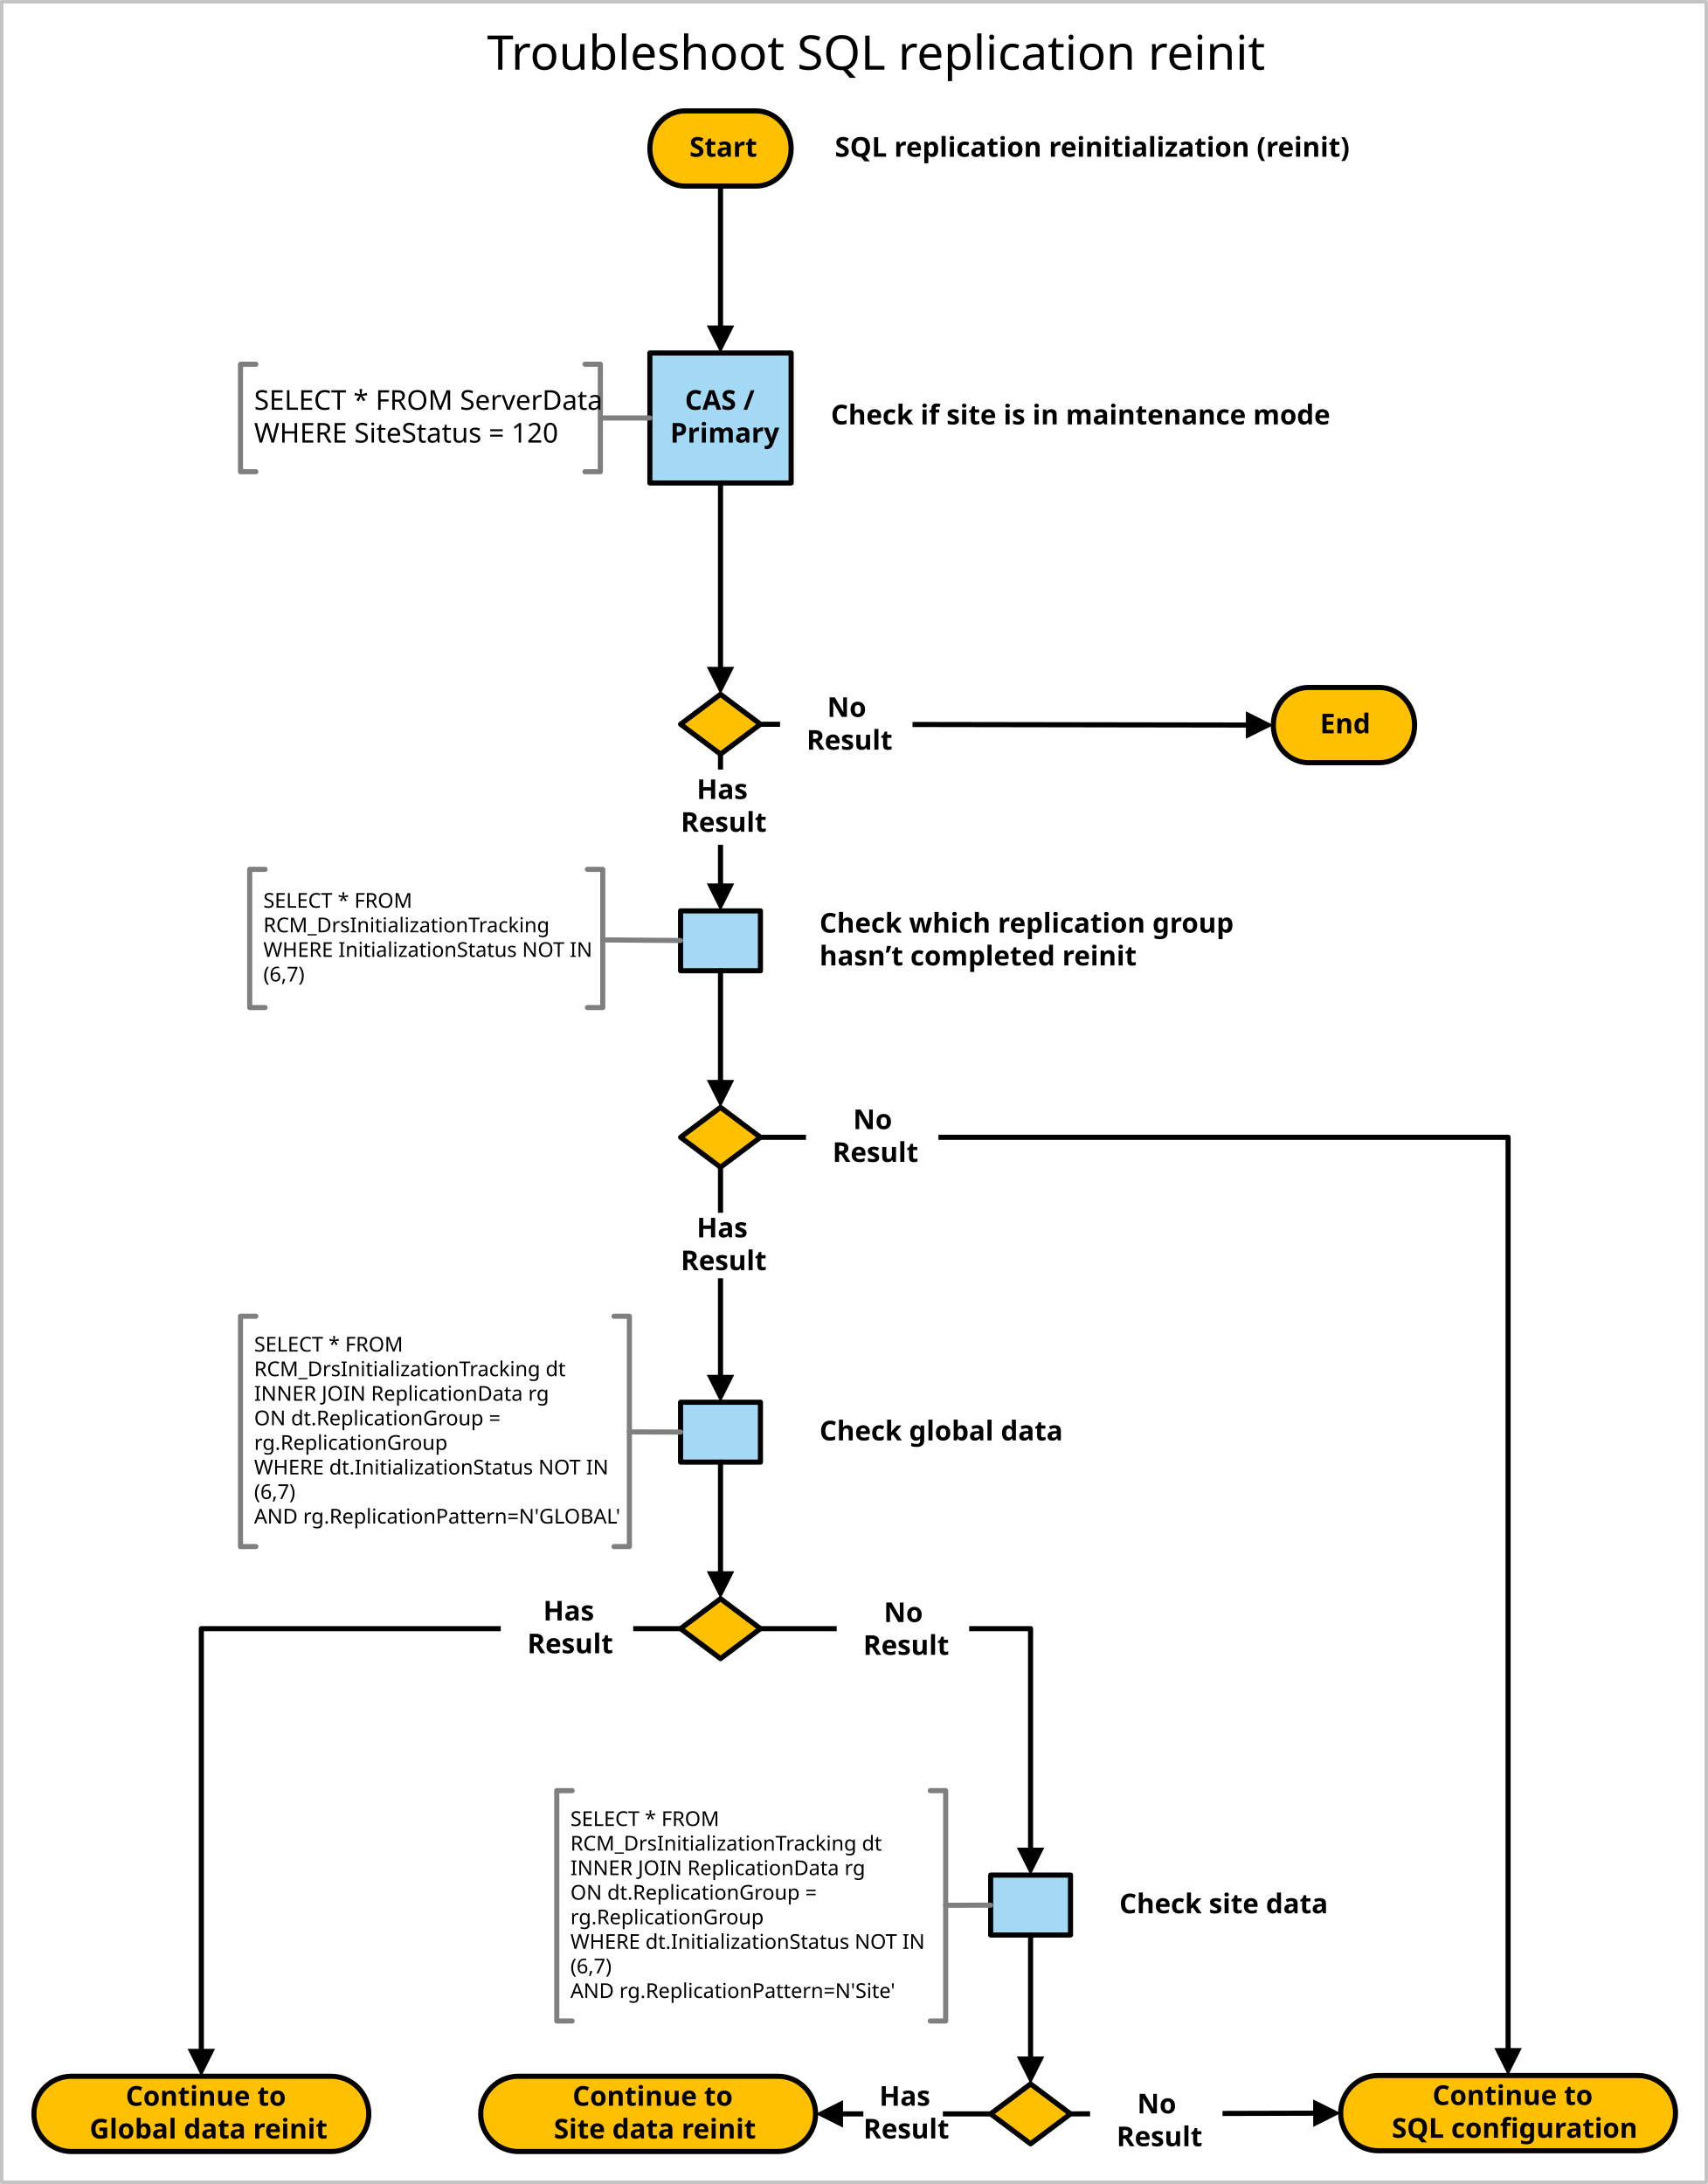
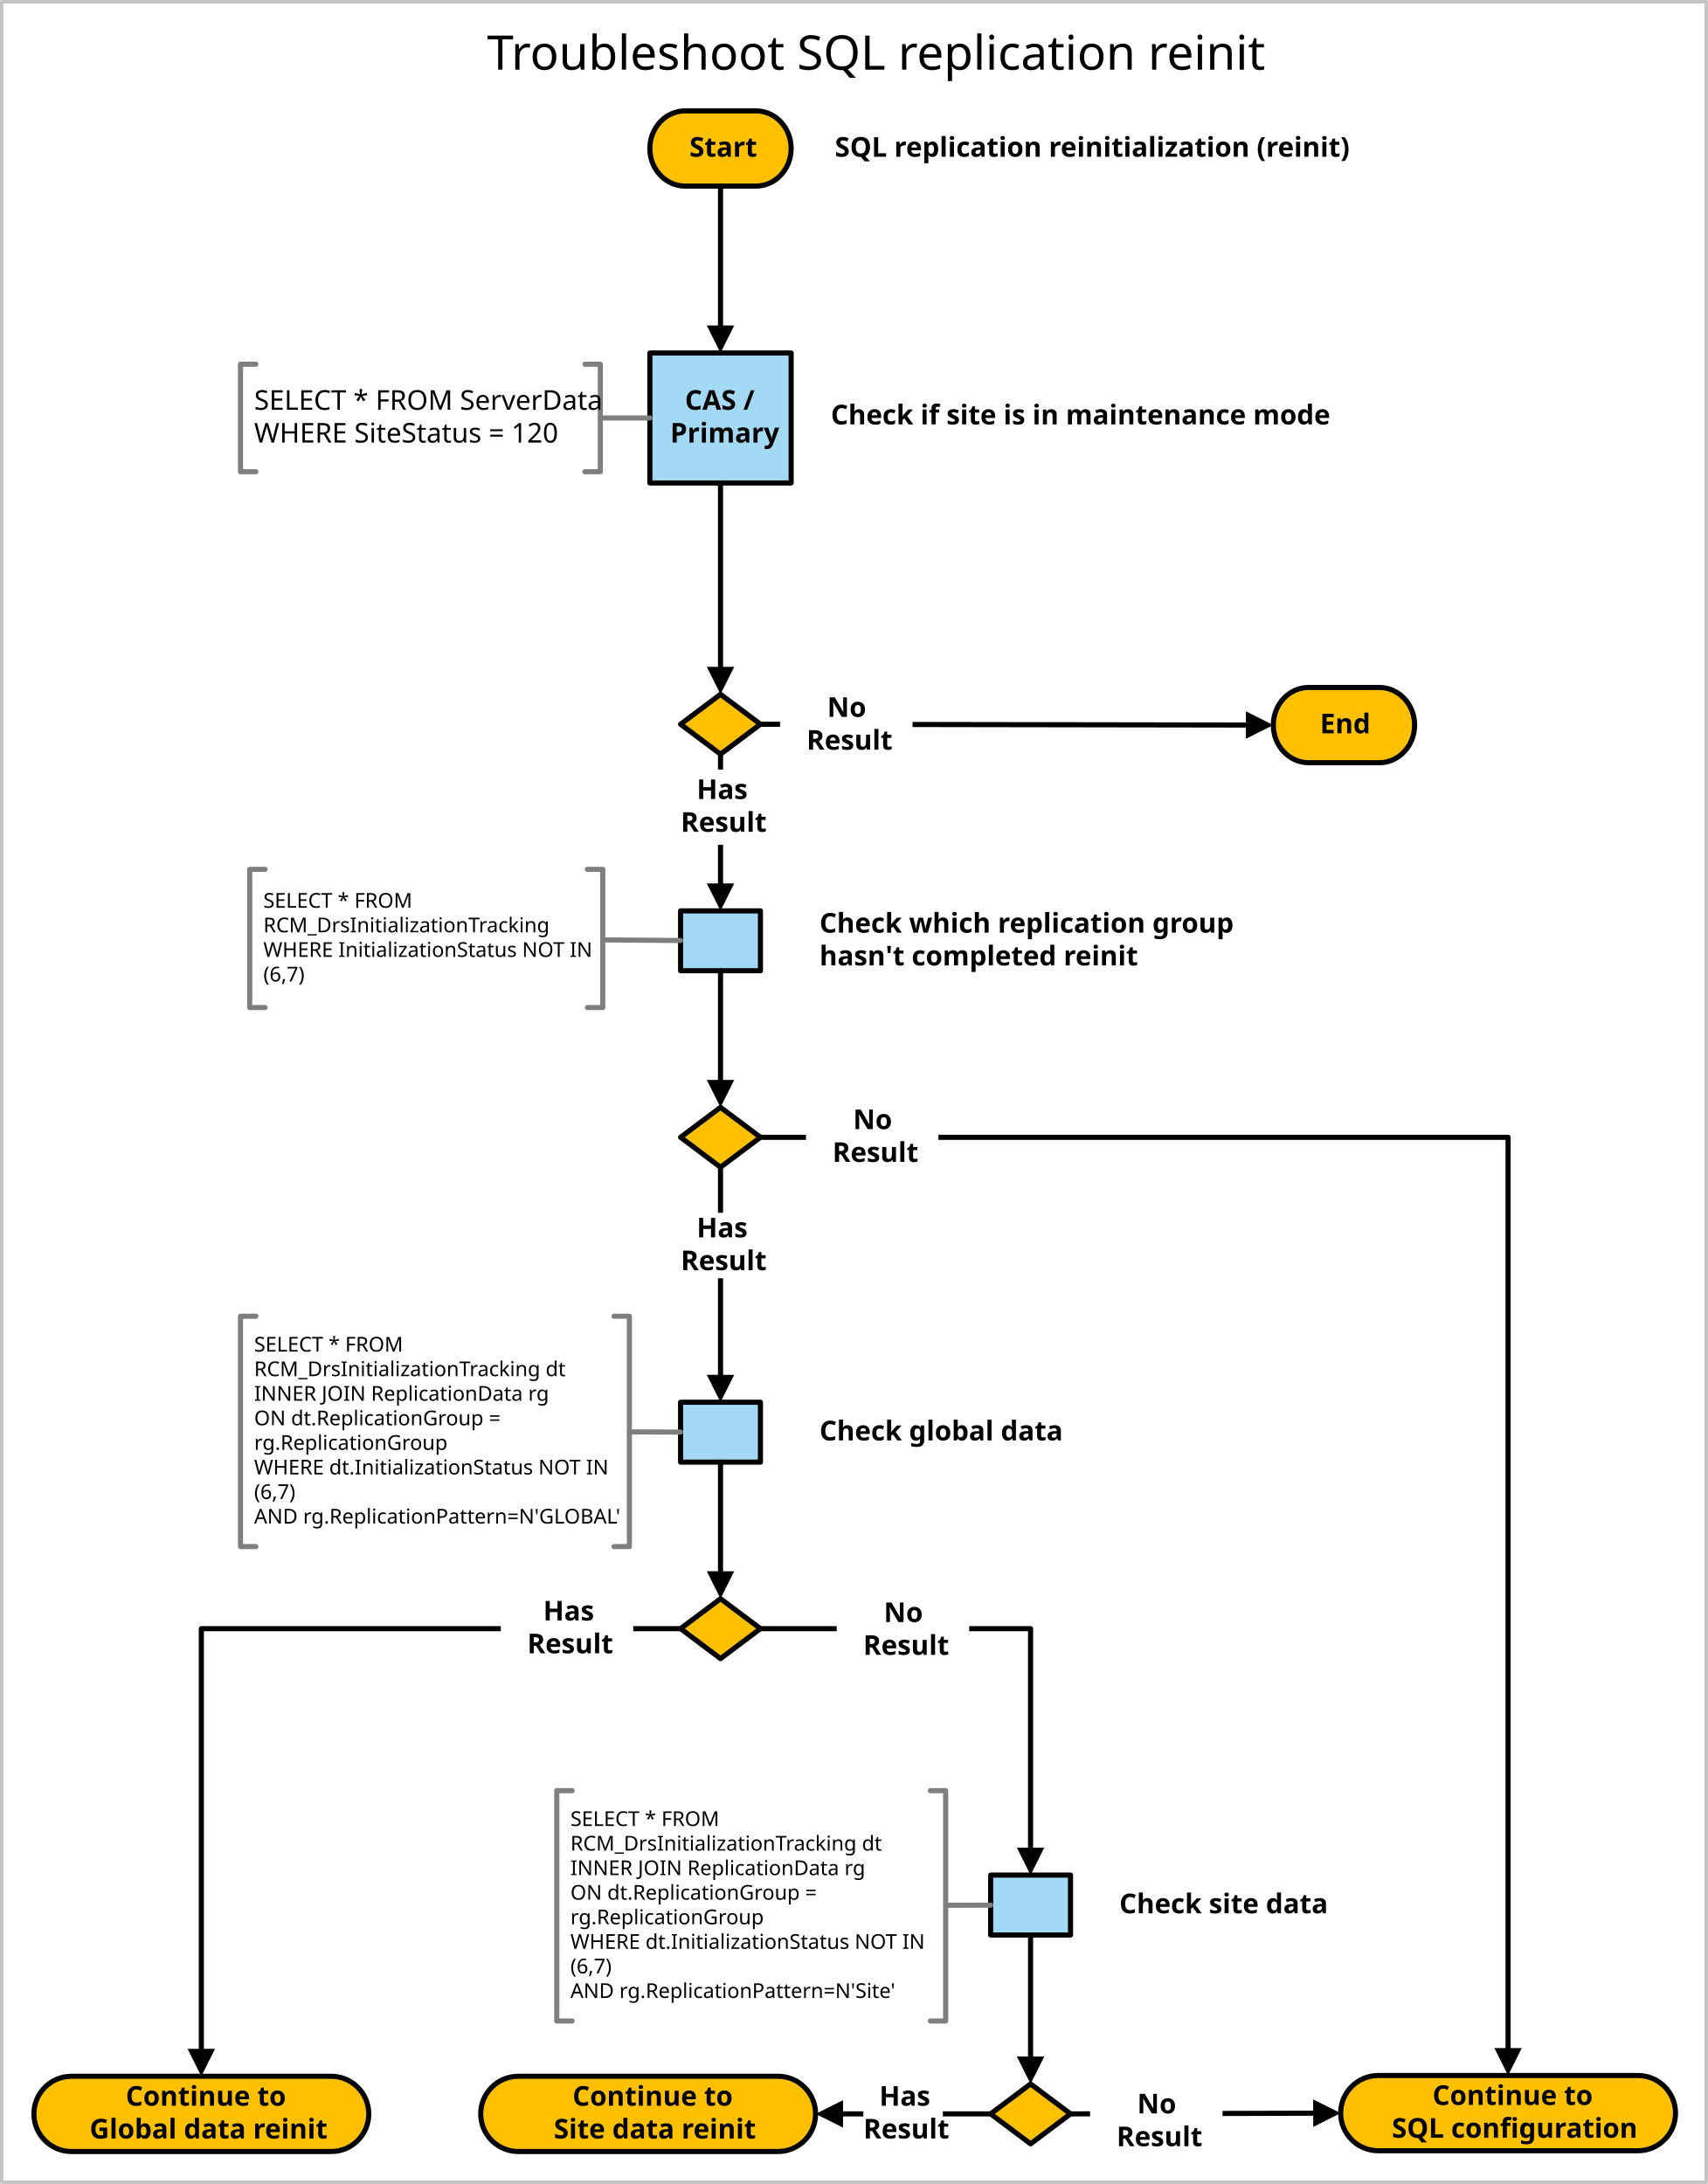
<svg xmlns="http://www.w3.org/2000/svg" xmlns:xlink="http://www.w3.org/1999/xlink" width="6.951in" height="8.889in" viewBox="0 0 500.5 640" xml:space="preserve" color-interpolation-filters="sRGB" class="st16">
  <style type="text/css">
	
		.st1 {fill:#ffffff;stroke:#c3c3c3;stroke-linecap:round;stroke-linejoin:round;stroke-width:1}
		.st2 {fill:#ffc000;stroke:#000000;stroke-linecap:round;stroke-linejoin:round;stroke-width:1.5}
		.st3 {fill:#000000;font-family:Segoe UI;font-size:0.667em;font-weight:bold}
		.st4 {fill:#a3d9f4;stroke:#000000;stroke-linecap:round;stroke-linejoin:round;stroke-width:1.5}
		.st5 {font-size:1em}
		.st6 {fill:none;stroke:none;stroke-linecap:round;stroke-linejoin:round;stroke-width:0.5}
		.st7 {marker-end:url(#mrkr4-21);stroke:#000000;stroke-linecap:round;stroke-linejoin:round;stroke-width:1.5}
		.st8 {fill:#000000;fill-opacity:1;stroke:#000000;stroke-opacity:1;stroke-width:0.373}
		.st9 {fill:#000000;font-family:Segoe UI;font-size:1.167em}
		.st10 {fill:#ffffff;stroke:none;stroke-linecap:round;stroke-linejoin:round;stroke-width:1.5}
		.st11 {fill:#ffffff;stroke:none;stroke-linecap:round;stroke-linejoin:round;stroke-width:0.5}
		.st12 {fill:#ffffff;stroke:none;stroke-linecap:butt;stroke-width:7.2}
		.st13 {stroke:#7f7f7f;stroke-linecap:round;stroke-linejoin:round;stroke-width:1.5}
		.st14 {fill:#000000;font-family:Segoe UI;font-size:0.667em}
		.st15 {fill:#000000;font-family:Segoe UI;font-size:0.5em}
		.st16 {fill:none;fill-rule:evenodd;font-size:12px;overflow:visible;stroke-linecap:square;stroke-miterlimit:3}
	
	</style>
  <defs id="Markers">
    <g id="lend4">
      <path d="M 2 1 L 0 0 L 2 -1 L 2 1 " style="stroke:none" />
    </g>
    <marker id="mrkr4-21" class="st8" refX="-5.36" orient="auto" markerUnits="strokeWidth" overflow="visible">
      <use xlink:href="#lend4" transform="scale(-2.68,-2.68) " />
    </marker>
  </defs>
  <g>
    <g id="shape244-1" transform="translate(0.5,-0.5)">
      <rect x="0" y="1" width="499.5" height="639" class="st1" />
    </g>
    <g id="shape161-3" transform="translate(190.438,-585.481)">
      <path d="M10.35 640 L31.05 640 A10.35 11.025 -180 0 0 31.05 617.95 L10.35 617.95 A10.35 11.025 -180 1 0 10.35 640 Z" class="st2" />
      <text x="11.6" y="631.38" class="st3">Start</text>
    </g>
    <g id="shape162-6" transform="translate(190.438,-498.483)">
      <rect x="0" y="601.904" width="41.4" height="38.096" class="st4" />
      <text x="10.27" y="618.55" class="st3">CAS /<tspan x="5.95" dy="1.2em" class="st5">Primary</tspan>
      </text>
    </g>
    <g id="shape163-10" transform="translate(242.638,-585.481)">
      <rect x="0" y="617.95" width="149.362" height="22.05" class="st6" />
      <text x="2" y="631.38" class="st3">SQL replication reinitialization (reinit)</text>
    </g>
    <g id="shape164-13" transform="translate(241.474,-499.531)">
      <rect x="0" y="602.952" width="143.776" height="37.048" class="st6" />
      <text x="2" y="623.88" class="st3">Check if site is in maintenance mode</text>
    </g>
    <g id="shape165-16" transform="translate(202.138,-585.481)">
      <path d="M9 640 L9 680.86" class="st7" />
    </g>
    <g id="shape166-22" transform="translate(373.138,-416.506)">
      <path d="M10.35 640 L31.05 640 A10.35 11.025 -180 0 0 31.05 617.95 L10.35 617.95 A10.35 11.025 -180 1 0 10.35 640 Z" class="st2" />
      <text x="13.67" y="631.38" class="st3">End</text>
    </g>
    <g id="shape167-25" transform="translate(0.5,-615.031)">
      <rect x="0" y="622.45" width="499.5" height="17.55" class="st6" />
      <text x="142.22" y="635.43" class="st9">Troubleshoot SQL replication reinit</text>
    </g>
    <g id="shape168-28" transform="translate(202.138,-498.483)">
      <path d="M9 640 L9 693.89" class="st7" />
    </g>
    <g id="shape169-33" transform="translate(199.438,-211.531)">
      <rect x="0" y="622.45" width="23.4" height="17.55" class="st4" />
    </g>
    <g id="shape170-35" transform="translate(238.138,-211.531)">
      <rect x="0" y="622.45" width="135" height="17.55" class="st6" />
      <text x="2" y="633.63" class="st3">Check global data</text>
    </g>
    <g id="shape171-38" transform="translate(290.3,-72.95)">
      <rect x="0" y="622.45" width="23.4" height="17.55" class="st4" />
    </g>
    <g id="shape173-40" transform="translate(202.138,-211.531)">
      <path d="M9 640 L9 671.99" class="st7" />
    </g>
    <g id="shape181-45" transform="translate(202.138,-419)">
      <path d="M9 640 L9 677.88" class="st7" />
    </g>
    <g id="shape182-50" transform="translate(191.732,-392.45)">
      <rect x="0" y="617.95" width="38.812" height="22.05" class="st10" />
      <text x="12.43" y="626.58" class="st3">Has <tspan x="7.76" dy="1.2em" class="st5">Result</tspan>
      </text>
    </g>
    <g id="shape183-54" transform="translate(222.838,-436.653)">
      <path d="M0 648.88 L142.26 649.11" class="st7" />
    </g>
    <g id="shape184-59" transform="translate(199.438,-419)">
      <path d="M0 631.22 L11.7 622.45 L23.4 631.22 L11.7 640 L0 631.22 Z" class="st2" />
    </g>
    <g id="shape185-61" transform="translate(228.594,-418.756)">
      <rect x="0" y="622.45" width="38.812" height="17.55" class="st11" />
      <text x="13.8" y="628.83" class="st3">No <tspan x="7.76" dy="1.2em" class="st5">Result</tspan>
      </text>
    </g>
    <g id="shape188-65" transform="translate(199.438,-355.531)">
      <rect x="0" y="622.45" width="23.4" height="17.55" class="st4" />
    </g>
    <g id="shape189-67" transform="translate(238.138,-355.531)">
      <rect x="0" y="622.45" width="135" height="17.55" class="st6" />
-       <text x="2" y="628.83" class="st3">Check which replication group <tspan x="2" dy="1.2em" class="st5">hasn</tspan>’t completed reinit</text>
+       <text x="2" y="628.83" class="st3">Check which replication group <tspan x="2" dy="1.2em" class="st5">hasn</tspan>'t completed reinit</text>
    </g>
    <g id="shape190-71" transform="translate(202.138,-355.531)">
      <path d="M9 640 L9 671.99" class="st7" />
    </g>
    <g id="shape199-76" transform="translate(199.438,-297.95)">
      <path d="M0 631.22 L11.7 622.45 L23.4 631.22 L11.7 640 L0 631.22 Z" class="st2" />
    </g>
    <g id="shape200-78" transform="translate(202.138,-297.95)">
      <path d="M9 640 L9 700.83" class="st7" />
      <rect x="-2.648" y="653.35" width="23.297" height="19.2" class="st12" />
      <text x="2.02" y="660.55" class="st3">Has <tspan x="-2.65" dy="1.2em" class="st5">Result</tspan>
      </text>
    </g>
    <g id="shape201-86" transform="translate(222.838,-306.725)">
      <path d="M0 640 L219.09 640 L219.09 906.91" class="st7" />
    </g>
    <g id="shape202-91" transform="translate(236.188,-297.95)">
      <rect x="0" y="622.45" width="38.812" height="17.55" class="st11" />
      <text x="13.8" y="628.83" class="st3">No <tspan x="7.76" dy="1.2em" class="st5">Result</tspan>
      </text>
    </g>
    <g id="shape222-95" transform="translate(199.438,-153.95)">
      <path d="M0 631.22 L11.7 622.45 L23.4 631.22 L11.7 640 L0 631.22 Z" class="st2" />
    </g>
    <g id="shape223-97" transform="translate(222.838,-162.725)">
      <path d="M0 640 L79.16 640 L79.16 704.18" class="st7" />
    </g>
    <g id="shape224-102" transform="translate(245.188,-153.5)">
      <rect x="0" y="622.45" width="38.812" height="17.55" class="st11" />
      <text x="13.8" y="628.83" class="st3">No <tspan x="7.76" dy="1.2em" class="st5">Result</tspan>
      </text>
    </g>
    <g id="shape228-106" transform="translate(290.3,-11.75)">
      <path d="M0 631.22 L11.7 622.45 L23.4 631.22 L11.7 640 L0 631.22 Z" class="st2" />
    </g>
    <g id="shape229-108" transform="translate(313.7,-11.6375)">
      <path d="M0 631.11 L71.12 630.91" class="st7" />
    </g>
    <g id="shape230-113" transform="translate(293,-72.95)">
      <path d="M9 640 L9 675.61" class="st7" />
    </g>
    <g id="shape231-118" transform="translate(319.438,-9.49998)">
      <rect x="0" y="622.45" width="38.812" height="17.55" class="st11" />
      <text x="13.8" y="628.83" class="st3">No <tspan x="7.76" dy="1.2em" class="st5">Result</tspan>
      </text>
    </g>
    <g id="shape236-122" transform="translate(199.438,-162.725)">
      <path d="M0 640 L-140.44 640 L-140.44 763.14" class="st7" />
    </g>
    <g id="shape237-127" transform="translate(146.75,-153.95)">
      <rect x="0" y="622.45" width="38.812" height="17.55" class="st11" />
      <text x="12.43" y="628.83" class="st3">Has <tspan x="7.76" dy="1.2em" class="st5">Result</tspan>
      </text>
    </g>
    <g id="shape238-131" transform="translate(140.862,-9.49998)">
      <path d="M11.03 640 L87.11 640 A11.025 11.025 -180 0 0 87.11 617.95 L11.03 617.95 A11.025 11.025 -180 1 0 11.03 640 Z" class="st2" />
      <text x="26.91" y="626.58" class="st3">Continue to  <tspan x="21.42" dy="1.2em" class="st5">Site data reinit</tspan>
      </text>
    </g>
    <g id="shape239-135" transform="translate(290.3,-11.525)">
      <path d="M0 631 L-43.26 631" class="st7" />
      <rect x="-37.298" y="621.4" width="23.297" height="19.2" class="st12" />
      <text x="-32.63" y="628.6" class="st3">Has <tspan x="-37.3" dy="1.2em" class="st5">Result</tspan>
      </text>
    </g>
    <g id="shape240-143" transform="translate(9.93079,-9.49997)">
      <path d="M11.03 640 L87.11 640 A11.025 11.025 -180 0 0 87.11 617.95 L11.03 617.95 A11.025 11.025 -180 1 0 11.03 640 Z" class="st2" />
      <text x="26.91" y="626.58" class="st3">Continue to  <tspan x="16.32" dy="1.2em" class="st5">Global data reinit</tspan>
      </text>
    </g>
    <g id="shape241-147" transform="translate(392.862,-9.72498)">
      <path d="M11.03 640 L87.11 640 A11.025 11.025 -180 0 0 87.11 617.95 L11.03 617.95 A11.025 11.025 -180 1 0 11.03 640 Z" class="st2" />
      <text x="26.91" y="626.58" class="st3">Continue to  <tspan x="14.99" dy="1.2em" class="st5">SQL configuration</tspan>
      </text>
    </g>
    <g id="shape243-151" transform="translate(326.001,-72.95)">
      <rect x="0" y="622.45" width="135" height="17.55" class="st6" />
      <text x="2" y="633.63" class="st3">Check site data</text>
    </g>
    <g id="shape203-154" transform="translate(70.4741,-501.781)">
      <path d="M105.45 624.25 L119.96 624.25" class="st13" />
      <path d="M4.5 608.5 L0 608.5 L0 640 L4.5 640" class="st13" />
      <path d="M100.95 608.5 L105.45 608.5 L105.45 640 L100.95 640" class="st13" />
      <text x="4" y="621.85" class="st14">SELECT * FROM ServerData <tspan x="4" dy="1.2em" class="st5">WHERE SiteStatus = 120</tspan>
      </text>
    </g>
    <g id="shape204-161" transform="translate(70.4741,-186.781)">
      <path d="M113.96 606.4 L128.96 606.44" class="st13" />
      <path d="M4.5 572.5 L0 572.5 L0 640 L4.5 640" class="st13" />
      <path d="M109.46 572.5 L113.96 572.5 L113.96 640 L109.46 640" class="st13" />
      <text x="4" y="582.85" class="st15">SELECT * FROM <tspan x="4" dy="1.2em" class="st5">RCM_DrsInitializationTracking dt </tspan>
        <tspan x="4" dy="1.2em" class="st5">INNER JOIN ReplicationData rg  </tspan>
        <tspan x="4" dy="1.2em" class="st5">ON dt.ReplicationGroup = </tspan>
        <tspan x="4" dy="1.2em" class="st5">rg.ReplicationGroup </tspan>
        <tspan x="4" dy="1.2em" class="st5">WHERE dt.InitializationStatus NOT IN </tspan>
        <tspan x="4" dy="1.2em" class="st5">(6,7)  </tspan>
        <tspan x="4" dy="1.2em" class="st5">AND rg.ReplicationPattern=N'GLOBAL'</tspan>
      </text>
    </g>
    <g id="shape205-174" transform="translate(163.157,-47.75)">
      <path d="M113.96 606.09 L127.14 606.06" class="st13" />
      <path d="M4.5 572.5 L0 572.5 L0 640 L4.5 640" class="st13" />
      <path d="M109.46 572.5 L113.96 572.5 L113.96 640 L109.46 640" class="st13" />
      <text x="4" y="582.85" class="st15">SELECT * FROM <tspan x="4" dy="1.2em" class="st5">RCM_DrsInitializationTracking dt </tspan>
        <tspan x="4" dy="1.2em" class="st5">INNER JOIN ReplicationData rg  </tspan>
        <tspan x="4" dy="1.2em" class="st5">ON dt.ReplicationGroup = </tspan>
        <tspan x="4" dy="1.2em" class="st5">rg.ReplicationGroup </tspan>
        <tspan x="4" dy="1.2em" class="st5">WHERE dt.InitializationStatus NOT IN </tspan>
        <tspan x="4" dy="1.2em" class="st5">(6,7)  </tspan>
        <tspan x="4" dy="1.2em" class="st5">AND rg.ReplicationPattern=N'Site'</tspan>
      </text>
    </g>
    <g id="shape210-187" transform="translate(73.1741,-344.75)">
      <path d="M103.46 620.17 L126.26 620.35" class="st13" />
      <path d="M4.5 599.5 L0 599.5 L0 640 L4.5 640" class="st13" />
      <path d="M98.96 599.5 L103.46 599.5 L103.46 640 L98.96 640" class="st13" />
      <text x="4" y="610.75" class="st15">SELECT * FROM <tspan x="4" dy="1.2em" class="st5">RCM_DrsInitializationTracking  </tspan>
        <tspan x="4" dy="1.2em" class="st5">WHERE InitializationStatus NOT IN </tspan>
        <tspan x="4" dy="1.2em" class="st5">(6,7)</tspan>
      </text>
    </g>
  </g>
</svg>
